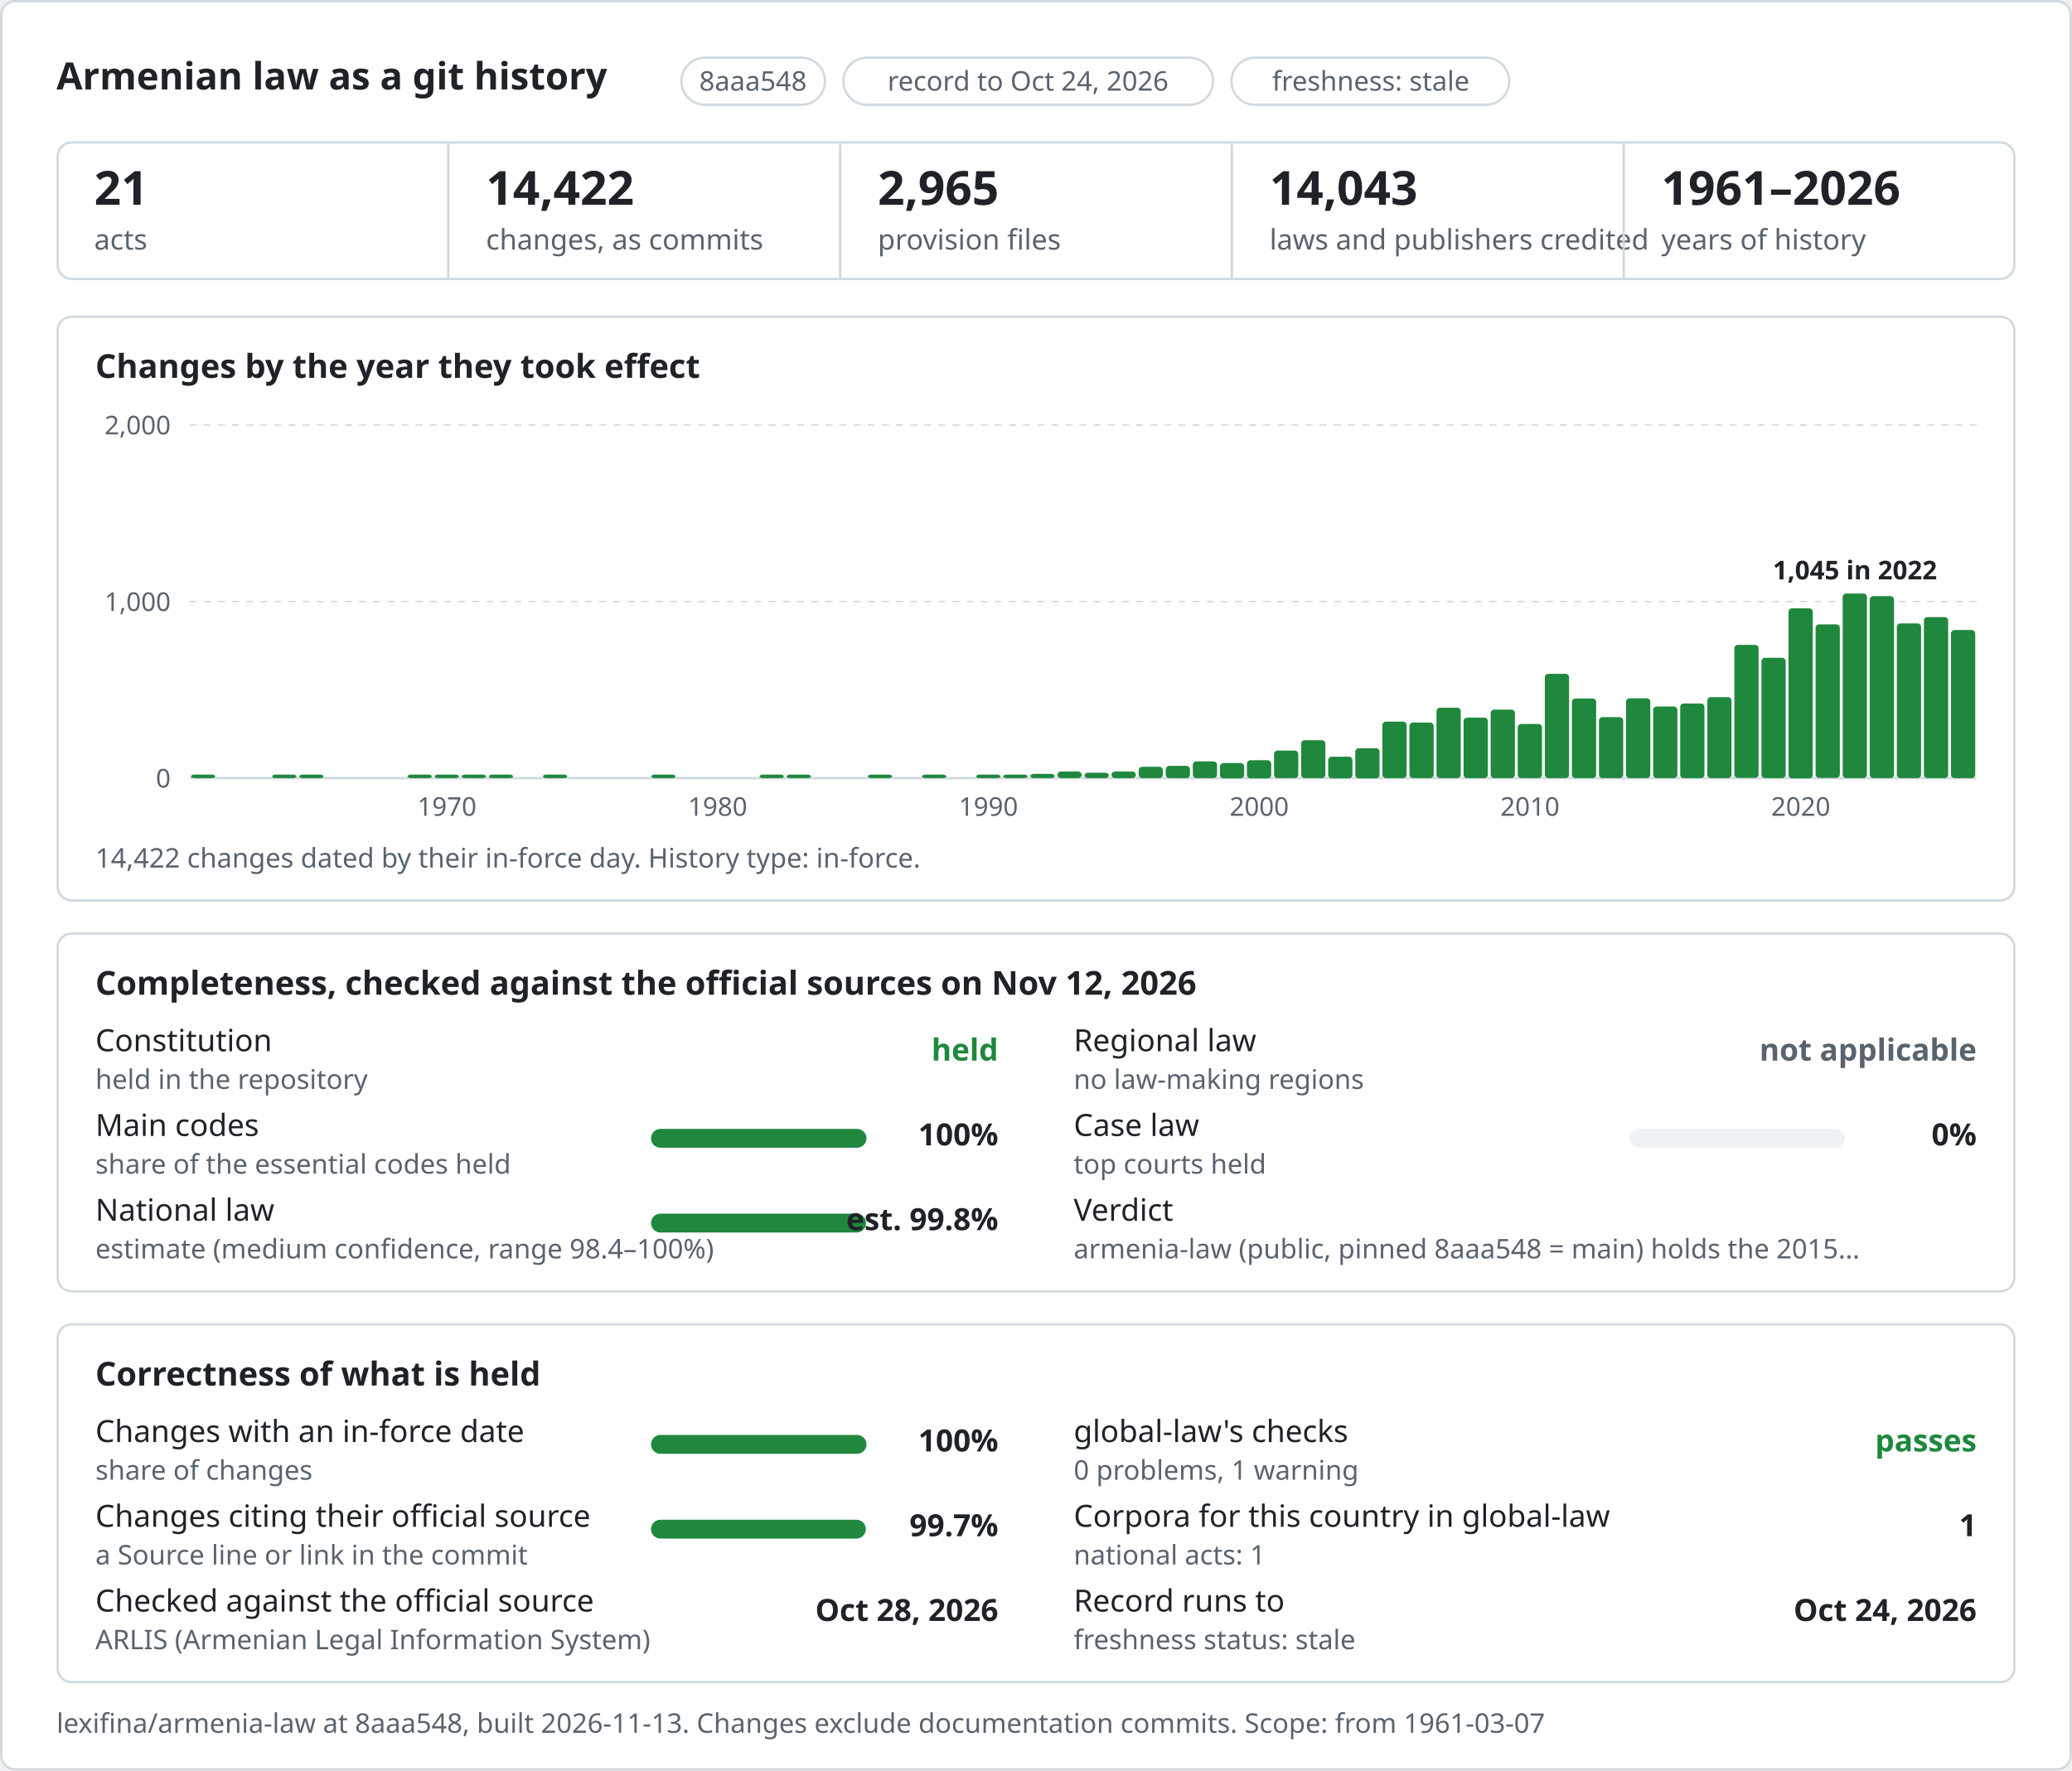
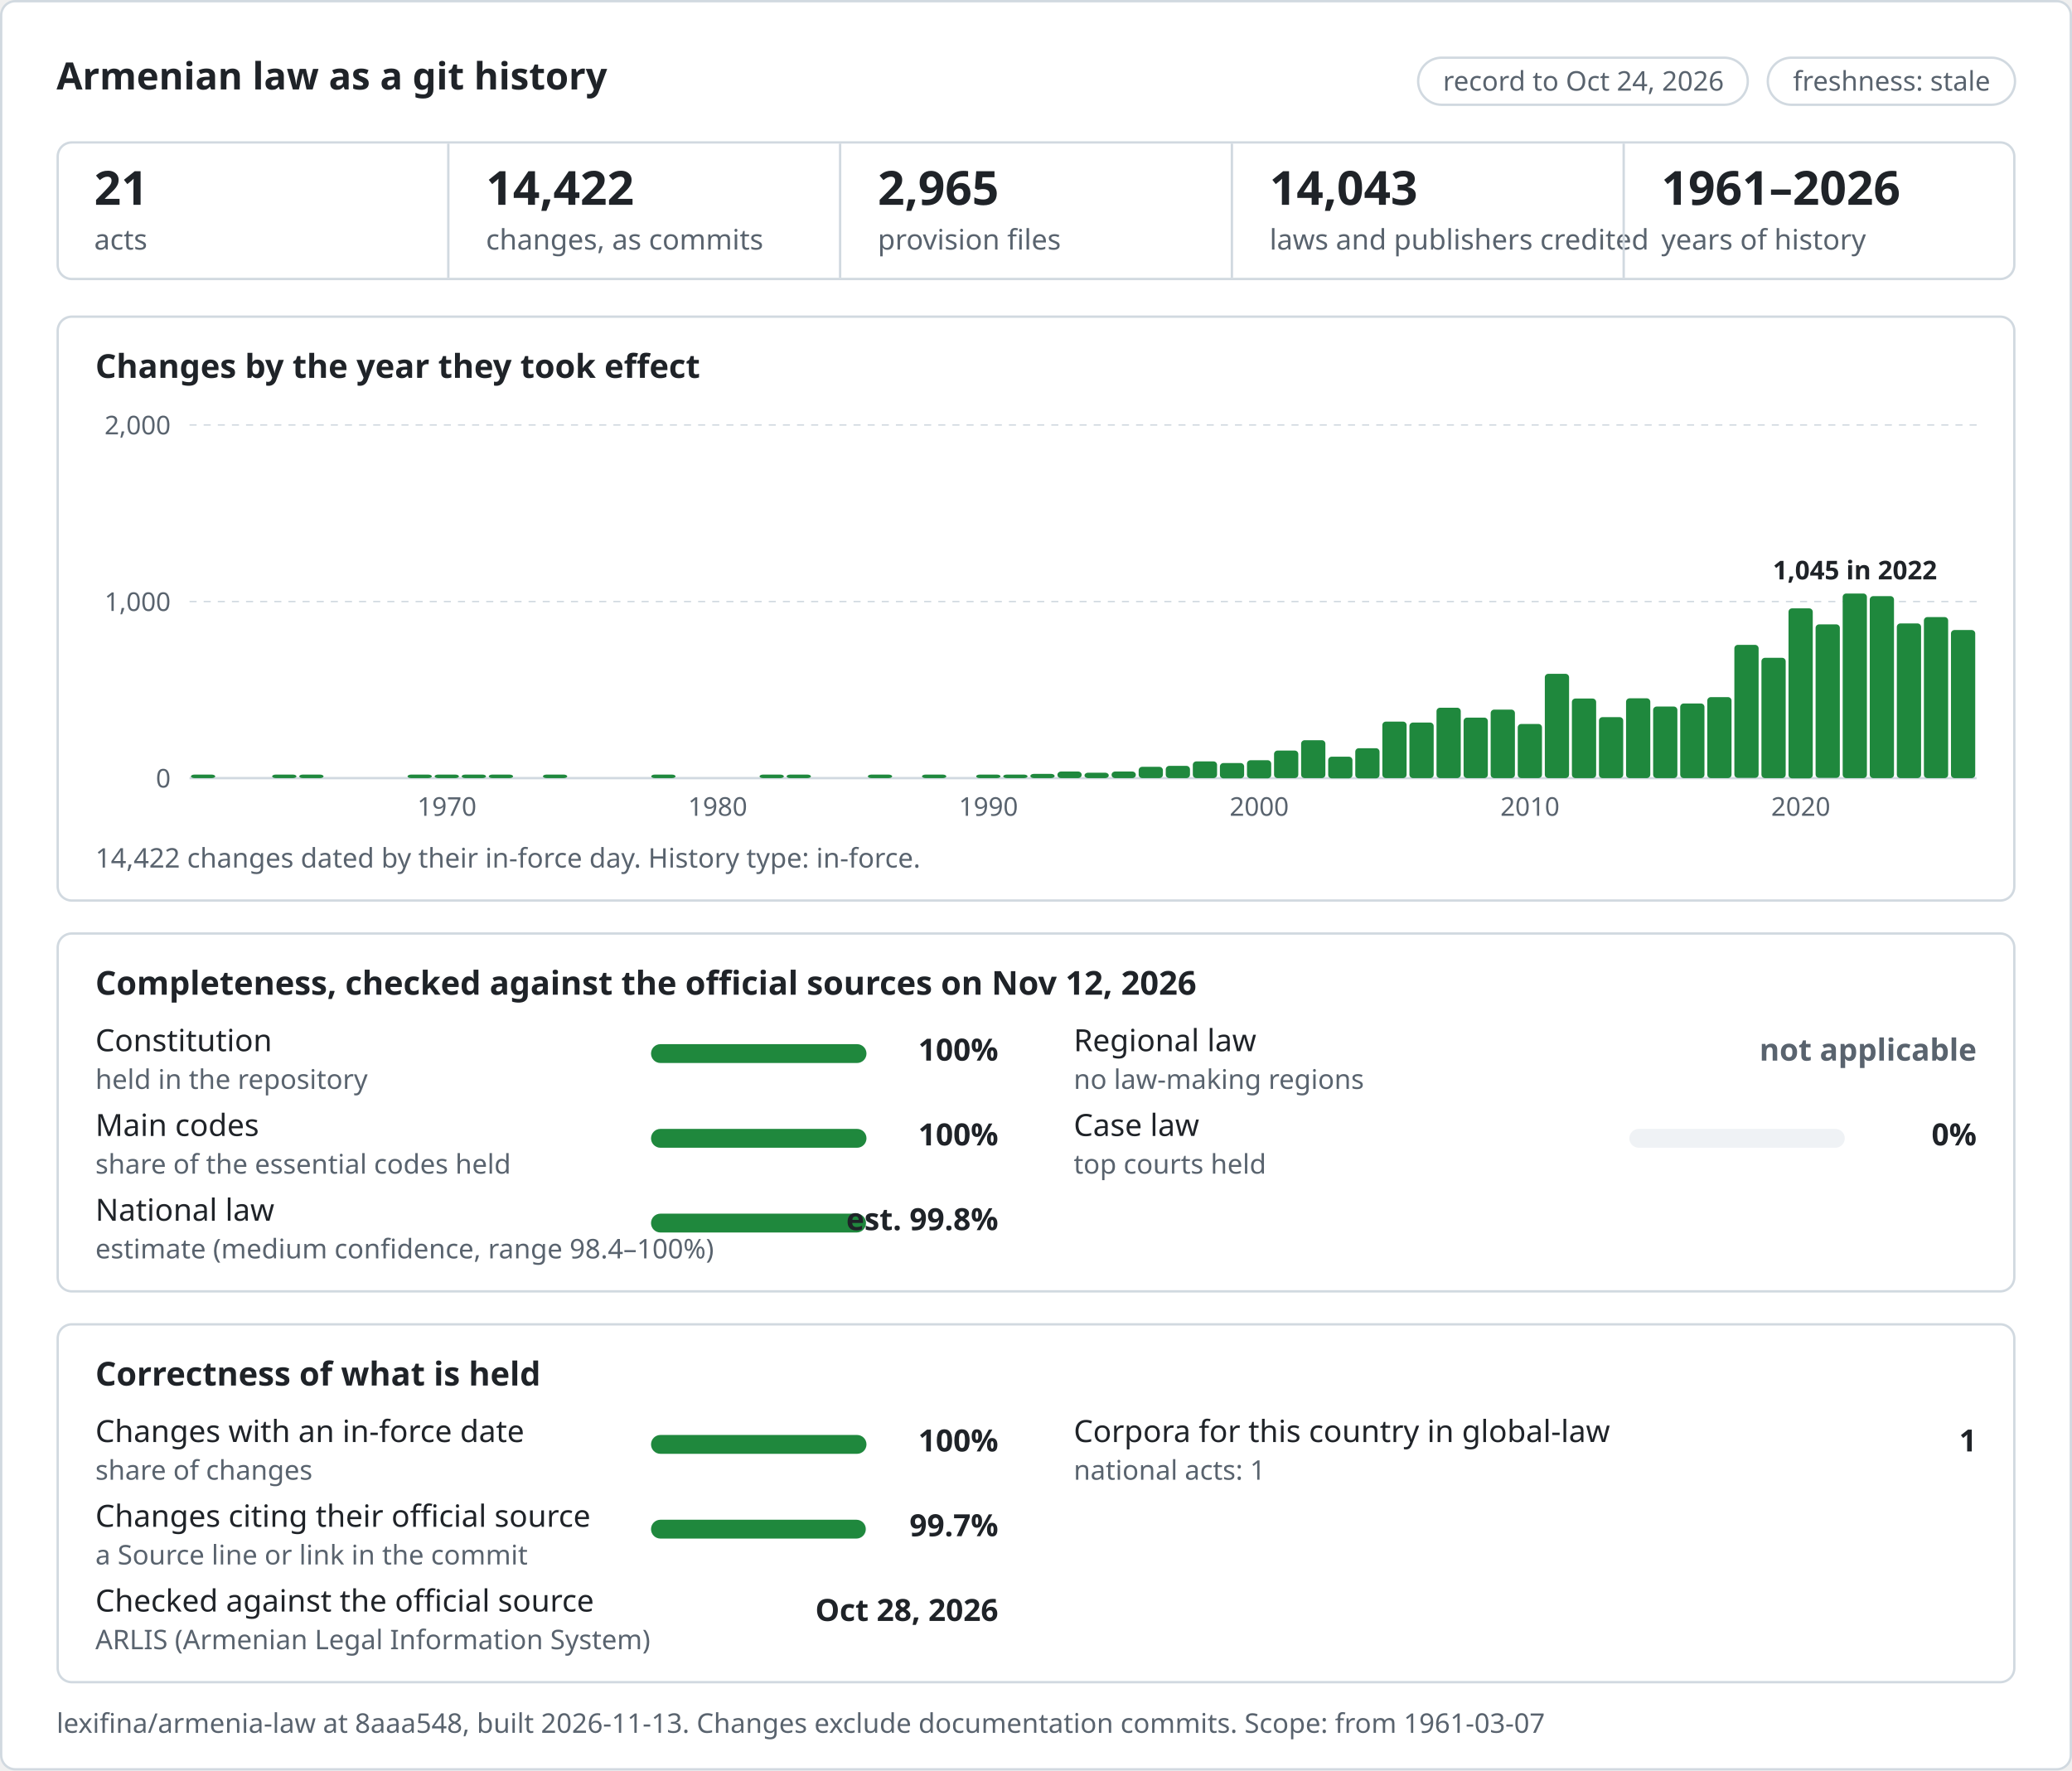
<svg xmlns="http://www.w3.org/2000/svg" width="880" height="752" viewBox="0 0 880 752" font-family="-apple-system,BlinkMacSystemFont,Segoe UI,Noto Sans,Helvetica,Arial,sans-serif">
  <rect x="0.5" y="0.5" width="879" height="751" rx="6" fill="#ffffff" stroke="#d1d9e0" />
  <text x="24" y="38" font-size="16" font-weight="600" fill="#1f2328">Armenian law as a git history</text>
-   <rect x="289.4" y="24.5" width="61" height="20" rx="10" fill="none" stroke="#d1d9e0" />
-   <text x="319.8" y="38.5" font-size="11.5" font-weight="500" text-anchor="middle" fill="#59636e">8aaa548</text>
-   <rect x="358.2" y="24.5" width="157" height="20" rx="10" fill="none" stroke="#d1d9e0" />
-   <text x="436.6" y="38.5" font-size="11.5" font-weight="500" text-anchor="middle" fill="#59636e">record to Oct 24, 2026</text>
-   <rect x="523.0" y="24.5" width="118" height="20" rx="10" fill="none" stroke="#d1d9e0" />
-   <text x="582.2" y="38.5" font-size="11.5" font-weight="500" text-anchor="middle" fill="#59636e">freshness: stale</text>
+   <rect x="602.3" y="24.5" width="140" height="20" rx="10" fill="none" stroke="#d1d9e0" />
+   <text x="672.5" y="38.5" font-size="11.5" font-weight="500" text-anchor="middle" fill="#59636e">record to Oct 24, 2026</text>
+   <rect x="750.8" y="24.5" width="105" height="20" rx="10" fill="none" stroke="#d1d9e0" />
+   <text x="803.4" y="38.5" font-size="11.5" font-weight="500" text-anchor="middle" fill="#59636e">freshness: stale</text>
  <rect x="24.5" y="60.5" width="831" height="58" rx="6" fill="#ffffff" stroke="#d1d9e0" />
  <text x="40.0" y="87" font-size="20" font-weight="600" fill="#1f2328">21</text>
  <text x="40.0" y="106" font-size="12" fill="#59636e">acts</text>
  <line x1="190.4" y1="61" x2="190.4" y2="118" stroke="#d1d9e0" />
  <text x="206.4" y="87" font-size="20" font-weight="600" fill="#1f2328">14,422</text>
  <text x="206.4" y="106" font-size="12" fill="#59636e">changes, as commits</text>
  <line x1="356.8" y1="61" x2="356.8" y2="118" stroke="#d1d9e0" />
  <text x="372.8" y="87" font-size="20" font-weight="600" fill="#1f2328">2,965</text>
  <text x="372.8" y="106" font-size="12" fill="#59636e">provision files</text>
  <line x1="523.2" y1="61" x2="523.2" y2="118" stroke="#d1d9e0" />
  <text x="539.2" y="87" font-size="20" font-weight="600" fill="#1f2328">14,043</text>
-   <text x="539.2" y="106" font-size="12" fill="#59636e">laws and publishers credited</text>
+   <text x="539.2" y="106" font-size="12" fill="#59636e" textLength="142" lengthAdjust="spacingAndGlyphs">laws and publishers credited</text>
  <line x1="689.6" y1="61" x2="689.6" y2="118" stroke="#d1d9e0" />
  <text x="705.6" y="87" font-size="20" font-weight="600" fill="#1f2328">1961–2026</text>
  <text x="705.6" y="106" font-size="12" fill="#59636e">years of history</text>
  <rect x="24.5" y="134.5" width="831" height="248" rx="6" fill="#ffffff" stroke="#d1d9e0" />
  <text x="40.5" y="160.5" font-size="14" font-weight="600" fill="#1f2328">Changes by the year they took effect</text>
  <line x1="80.5" y1="330.5" x2="839.5" y2="330.5" stroke="#d1d9e0" stroke-width="1" />
  <text x="72.5" y="334.5" font-size="11" text-anchor="end" fill="#59636e">0</text>
  <line x1="80.5" y1="255.5" x2="839.5" y2="255.5" stroke="#d1d9e0" stroke-width="0.6" stroke-dasharray="3 3" />
  <text x="72.5" y="259.5" font-size="11" text-anchor="end" fill="#59636e">1,000</text>
  <line x1="80.5" y1="180.5" x2="839.5" y2="180.5" stroke="#d1d9e0" stroke-width="0.6" stroke-dasharray="3 3" />
  <text x="72.5" y="184.5" font-size="11" text-anchor="end" fill="#59636e">2,000</text>
  <rect x="81.10" y="329.0" width="10.30" height="1.5" rx="1.5" fill="#1f883d" />
  <rect x="115.60" y="329.0" width="10.30" height="1.5" rx="1.5" fill="#1f883d" />
  <rect x="127.10" y="329.0" width="10.30" height="1.5" rx="1.5" fill="#1f883d" />
  <rect x="173.10" y="329.0" width="10.30" height="1.5" rx="1.5" fill="#1f883d" />
  <rect x="184.60" y="329.0" width="10.30" height="1.5" rx="1.5" fill="#1f883d" />
  <text x="189.8" y="346.5" font-size="11" text-anchor="middle" fill="#59636e">1970</text>
  <rect x="196.10" y="329.0" width="10.30" height="1.5" rx="1.5" fill="#1f883d" />
  <rect x="207.60" y="329.0" width="10.30" height="1.5" rx="1.5" fill="#1f883d" />
  <rect x="230.60" y="329.0" width="10.30" height="1.5" rx="1.5" fill="#1f883d" />
  <rect x="276.60" y="329.0" width="10.30" height="1.5" rx="1.5" fill="#1f883d" />
  <text x="304.8" y="346.5" font-size="11" text-anchor="middle" fill="#59636e">1980</text>
  <rect x="322.60" y="329.0" width="10.30" height="1.5" rx="1.5" fill="#1f883d" />
  <rect x="334.10" y="329.0" width="10.30" height="1.5" rx="1.5" fill="#1f883d" />
  <rect x="368.60" y="329.0" width="10.30" height="1.5" rx="1.5" fill="#1f883d" />
  <rect x="391.60" y="329.0" width="10.30" height="1.5" rx="1.5" fill="#1f883d" />
  <rect x="414.60" y="329.0" width="10.30" height="1.5" rx="1.5" fill="#1f883d" />
  <text x="419.8" y="346.5" font-size="11" text-anchor="middle" fill="#59636e">1990</text>
  <rect x="426.10" y="329.0" width="10.30" height="1.5" rx="1.5" fill="#1f883d" />
  <rect x="437.60" y="328.7" width="10.30" height="1.8" rx="1.5" fill="#1f883d" />
  <rect x="449.10" y="327.7" width="10.30" height="2.8" rx="1.5" fill="#1f883d" />
  <rect x="460.60" y="328.2" width="10.30" height="2.3" rx="1.5" fill="#1f883d" />
  <rect x="472.10" y="327.7" width="10.30" height="2.8" rx="1.5" fill="#1f883d" />
  <rect x="483.60" y="325.7" width="10.30" height="4.8" rx="1.5" fill="#1f883d" />
  <rect x="495.10" y="325.3" width="10.30" height="5.2" rx="1.5" fill="#1f883d" />
  <rect x="506.60" y="323.4" width="10.30" height="7.1" rx="1.5" fill="#1f883d" />
  <rect x="518.10" y="324.1" width="10.30" height="6.5" rx="1.5" fill="#1f883d" />
  <rect x="529.60" y="322.9" width="10.30" height="7.7" rx="1.5" fill="#1f883d" />
  <text x="534.8" y="346.5" font-size="11" text-anchor="middle" fill="#59636e">2000</text>
  <rect x="541.10" y="318.8" width="10.30" height="11.7" rx="1.5" fill="#1f883d" />
  <rect x="552.60" y="314.4" width="10.30" height="16.1" rx="1.5" fill="#1f883d" />
  <rect x="564.10" y="321.4" width="10.30" height="9.2" rx="1.5" fill="#1f883d" />
  <rect x="575.60" y="317.8" width="10.30" height="12.8" rx="1.5" fill="#1f883d" />
  <rect x="587.10" y="306.5" width="10.30" height="24.0" rx="1.5" fill="#1f883d" />
  <rect x="598.60" y="306.9" width="10.30" height="23.6" rx="1.5" fill="#1f883d" />
  <rect x="610.10" y="300.6" width="10.30" height="29.9" rx="1.5" fill="#1f883d" />
  <rect x="621.60" y="304.8" width="10.30" height="25.7" rx="1.5" fill="#1f883d" />
  <rect x="633.10" y="301.4" width="10.30" height="29.1" rx="1.5" fill="#1f883d" />
  <rect x="644.60" y="307.5" width="10.30" height="23.0" rx="1.5" fill="#1f883d" />
  <text x="649.8" y="346.5" font-size="11" text-anchor="middle" fill="#59636e">2010</text>
  <rect x="656.10" y="286.2" width="10.30" height="44.3" rx="1.5" fill="#1f883d" />
  <rect x="667.60" y="296.7" width="10.30" height="33.8" rx="1.5" fill="#1f883d" />
  <rect x="679.10" y="304.6" width="10.30" height="25.9" rx="1.5" fill="#1f883d" />
  <rect x="690.60" y="296.6" width="10.30" height="33.9" rx="1.5" fill="#1f883d" />
  <rect x="702.10" y="300.1" width="10.30" height="30.4" rx="1.5" fill="#1f883d" />
  <rect x="713.60" y="298.8" width="10.30" height="31.7" rx="1.5" fill="#1f883d" />
  <rect x="725.10" y="296.1" width="10.30" height="34.4" rx="1.5" fill="#1f883d" />
  <rect x="736.60" y="273.9" width="10.30" height="56.5" rx="1.5" fill="#1f883d" />
  <rect x="748.10" y="279.4" width="10.30" height="51.1" rx="1.5" fill="#1f883d" />
  <rect x="759.60" y="258.4" width="10.30" height="72.2" rx="1.5" fill="#1f883d" />
  <text x="764.8" y="346.5" font-size="11" text-anchor="middle" fill="#59636e">2020</text>
  <rect x="771.10" y="265.2" width="10.30" height="65.2" rx="1.5" fill="#1f883d" />
  <rect x="782.60" y="252.1" width="10.30" height="78.4" rx="1.5" fill="#1f883d" />
  <text x="787.8" y="246.1" font-size="11" font-weight="600" text-anchor="middle" fill="#1f2328">1,045 in 2022</text>
  <rect x="794.10" y="253.2" width="10.30" height="77.3" rx="1.5" fill="#1f883d" />
  <rect x="805.60" y="264.8" width="10.30" height="65.7" rx="1.5" fill="#1f883d" />
  <rect x="817.10" y="262.1" width="10.30" height="68.4" rx="1.5" fill="#1f883d" />
  <rect x="828.60" y="267.6" width="10.30" height="62.9" rx="1.5" fill="#1f883d" />
  <text x="40.5" y="368.5" font-size="11.5" fill="#59636e">14,422 changes dated by their in-force day. History type: in-force.</text>
  <rect x="24.5" y="396.5" width="831" height="152" rx="6" fill="#ffffff" stroke="#d1d9e0" />
  <text x="40.5" y="422.5" font-size="14" font-weight="600" fill="#1f2328">Completeness, checked against the official sources on Nov 12, 2026</text>
  <text x="40.5" y="446.5" font-size="13" fill="#1f2328">Constitution</text>
  <text x="40.5" y="462.5" font-size="11.5" fill="#59636e">held in the repository</text>
-   <text x="424.0" y="450.5" font-size="13" font-weight="600" text-anchor="end" fill="#1f883d">held</text>
+   <g>
+     <rect x="276.5" y="443.5" width="91.5" height="8" rx="4" fill="#eff2f5" />
+     <rect x="276.5" y="443.5" width="91.5" height="8" rx="4" fill="#1f883d" />
+   </g>
+   <text x="424.0" y="450.5" font-size="13" font-weight="600" text-anchor="end" fill="#1f2328">100%</text>
  <text x="40.5" y="482.5" font-size="13" fill="#1f2328">Main codes</text>
  <text x="40.5" y="498.5" font-size="11.5" fill="#59636e">share of the essential codes held</text>
  <g>
    <rect x="276.5" y="479.5" width="91.5" height="8" rx="4" fill="#eff2f5" />
    <rect x="276.5" y="479.5" width="91.5" height="8" rx="4" fill="#1f883d" />
  </g>
  <text x="424.0" y="486.5" font-size="13" font-weight="600" text-anchor="end" fill="#1f2328">100%</text>
  <text x="40.5" y="518.5" font-size="13" fill="#1f2328">National law</text>
  <text x="40.5" y="534.5" font-size="11.5" fill="#59636e">estimate (medium confidence, range 98.4–100%)</text>
  <g>
    <rect x="276.5" y="515.5" width="91.5" height="8" rx="4" fill="#eff2f5" />
    <rect x="276.5" y="515.5" width="91.3" height="8" rx="4" fill="#1f883d" />
  </g>
  <text x="424.0" y="522.5" font-size="13" font-weight="600" text-anchor="end" fill="#1f2328">est. 99.8%</text>
  <text x="456.0" y="446.5" font-size="13" fill="#1f2328">Regional law</text>
  <text x="456.0" y="462.5" font-size="11.5" fill="#59636e">no law-making regions</text>
  <text x="839.5" y="450.5" font-size="13" font-weight="600" text-anchor="end" fill="#59636e">not applicable</text>
  <text x="456.0" y="482.5" font-size="13" fill="#1f2328">Case law</text>
  <text x="456.0" y="498.5" font-size="11.5" fill="#59636e">top courts held</text>
  <g>
    <rect x="692.0" y="479.5" width="91.5" height="8" rx="4" fill="#eff2f5" />
  </g>
  <text x="839.5" y="486.5" font-size="13" font-weight="600" text-anchor="end" fill="#1f2328">0%</text>
-   <text x="456.0" y="518.5" font-size="13" fill="#1f2328">Verdict</text>
-   <text x="456.0" y="534.5" font-size="11.5" fill="#59636e">armenia-law (public, pinned 8aaa548 = main) holds the 2015…</text>
-   <text x="839.5" y="522.5" font-size="13" font-weight="600" text-anchor="end" fill="#59636e" />
  <rect x="24.5" y="562.5" width="831" height="152" rx="6" fill="#ffffff" stroke="#d1d9e0" />
  <text x="40.5" y="588.5" font-size="14" font-weight="600" fill="#1f2328">Correctness of what is held</text>
  <text x="40.5" y="612.5" font-size="13" fill="#1f2328">Changes with an in-force date</text>
  <text x="40.5" y="628.5" font-size="11.5" fill="#59636e">share of changes</text>
  <g>
    <rect x="276.5" y="609.5" width="91.5" height="8" rx="4" fill="#eff2f5" />
    <rect x="276.5" y="609.5" width="91.5" height="8" rx="4" fill="#1f883d" />
  </g>
  <text x="424.0" y="616.5" font-size="13" font-weight="600" text-anchor="end" fill="#1f2328">100%</text>
  <text x="40.5" y="648.5" font-size="13" fill="#1f2328">Changes citing their official source</text>
  <text x="40.5" y="664.5" font-size="11.5" fill="#59636e">a Source line or link in the commit</text>
  <g>
    <rect x="276.5" y="645.5" width="91.5" height="8" rx="4" fill="#eff2f5" />
    <rect x="276.5" y="645.5" width="91.2" height="8" rx="4" fill="#1f883d" />
  </g>
  <text x="424.0" y="652.5" font-size="13" font-weight="600" text-anchor="end" fill="#1f2328">99.7%</text>
  <text x="40.5" y="684.5" font-size="13" fill="#1f2328">Checked against the official source</text>
  <text x="40.5" y="700.5" font-size="11.5" fill="#59636e">ARLIS (Armenian Legal Information System)</text>
  <text x="424.0" y="688.5" font-size="13" font-weight="600" text-anchor="end" fill="#1f2328">Oct 28, 2026</text>
-   <text x="456.0" y="612.5" font-size="13" fill="#1f2328">global-law's checks</text>
-   <text x="456.0" y="628.5" font-size="11.5" fill="#59636e">0 problems, 1 warning</text>
-   <text x="839.5" y="616.5" font-size="13" font-weight="600" text-anchor="end" fill="#1f883d">passes</text>
-   <text x="456.0" y="648.5" font-size="13" fill="#1f2328">Corpora for this country in global-law</text>
-   <text x="456.0" y="664.5" font-size="11.5" fill="#59636e">national acts: 1</text>
-   <text x="839.5" y="652.5" font-size="13" font-weight="600" text-anchor="end" fill="#1f2328">1</text>
-   <text x="456.0" y="684.5" font-size="13" fill="#1f2328">Record runs to</text>
-   <text x="456.0" y="700.5" font-size="11.5" fill="#59636e">freshness status: stale</text>
-   <text x="839.5" y="688.5" font-size="13" font-weight="600" text-anchor="end" fill="#1f2328">Oct 24, 2026</text>
+   <text x="456.0" y="612.5" font-size="13" fill="#1f2328">Corpora for this country in global-law</text>
+   <text x="456.0" y="628.5" font-size="11.5" fill="#59636e">national acts: 1</text>
+   <text x="839.5" y="616.5" font-size="13" font-weight="600" text-anchor="end" fill="#1f2328">1</text>
  <text x="24" y="736" font-size="11.5" fill="#59636e">lexifina/armenia-law at 8aaa548, built 2026-11-13. Changes exclude documentation commits. Scope: from 1961-03-07</text>
</svg>
